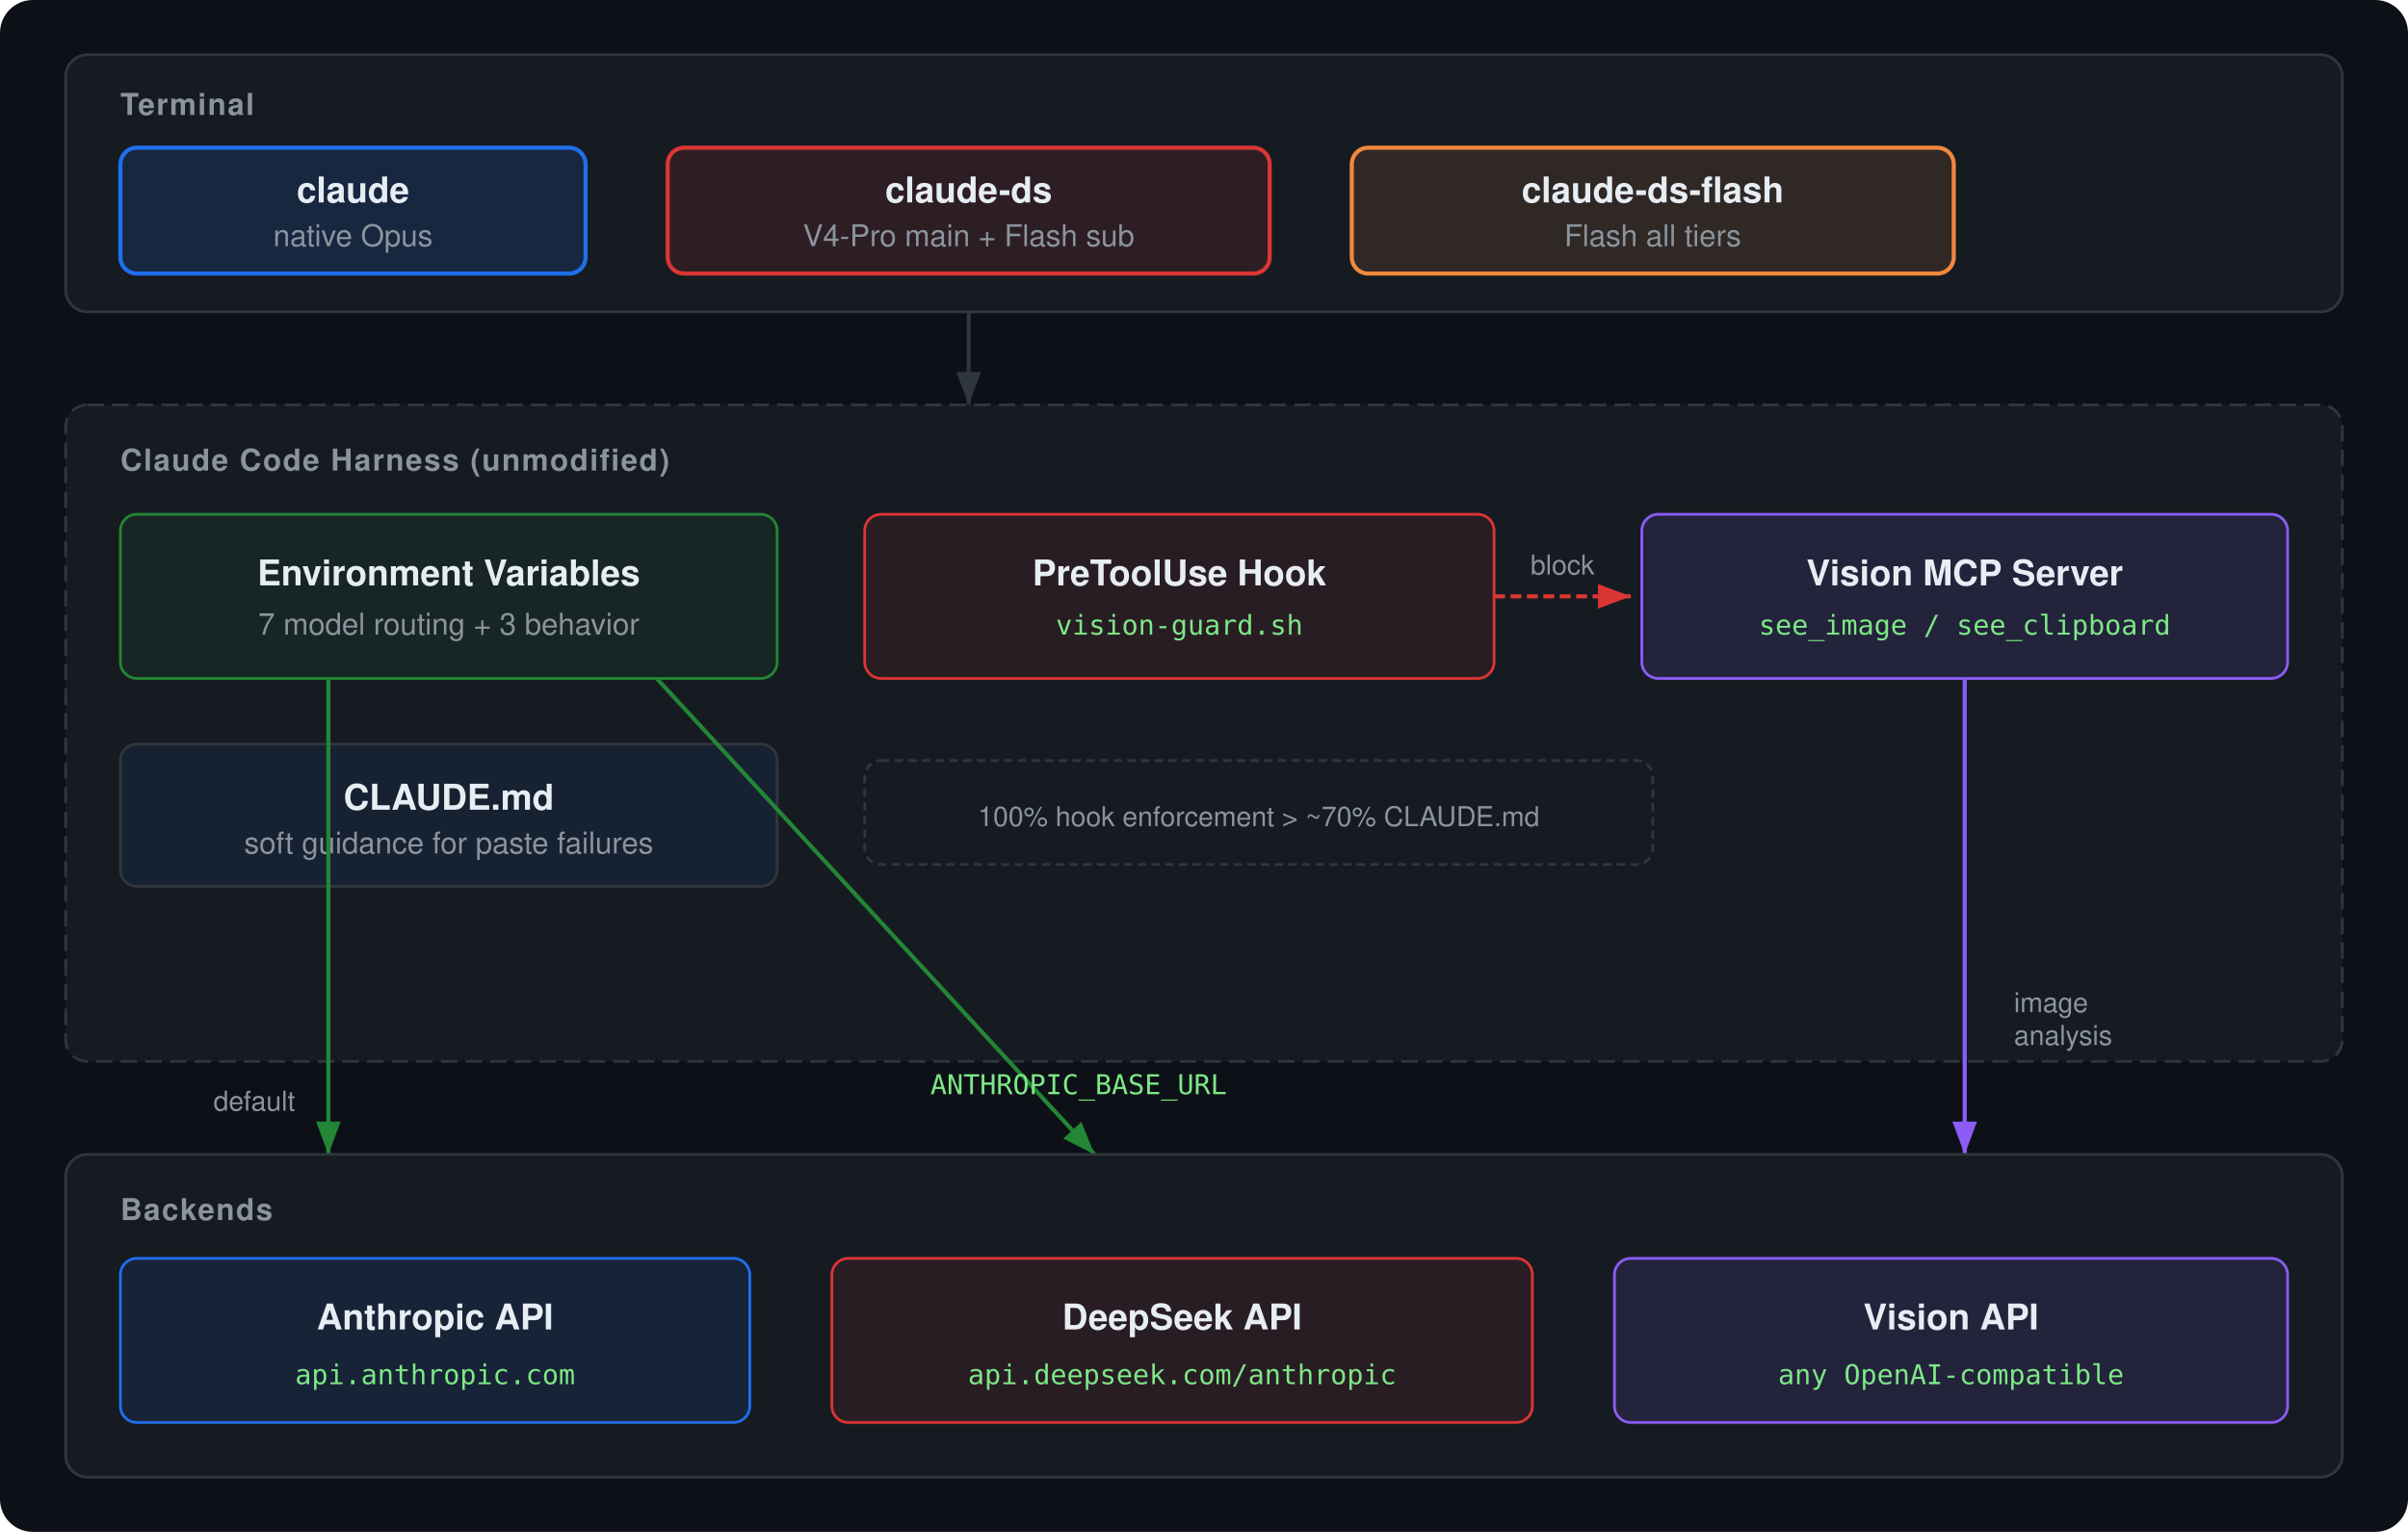
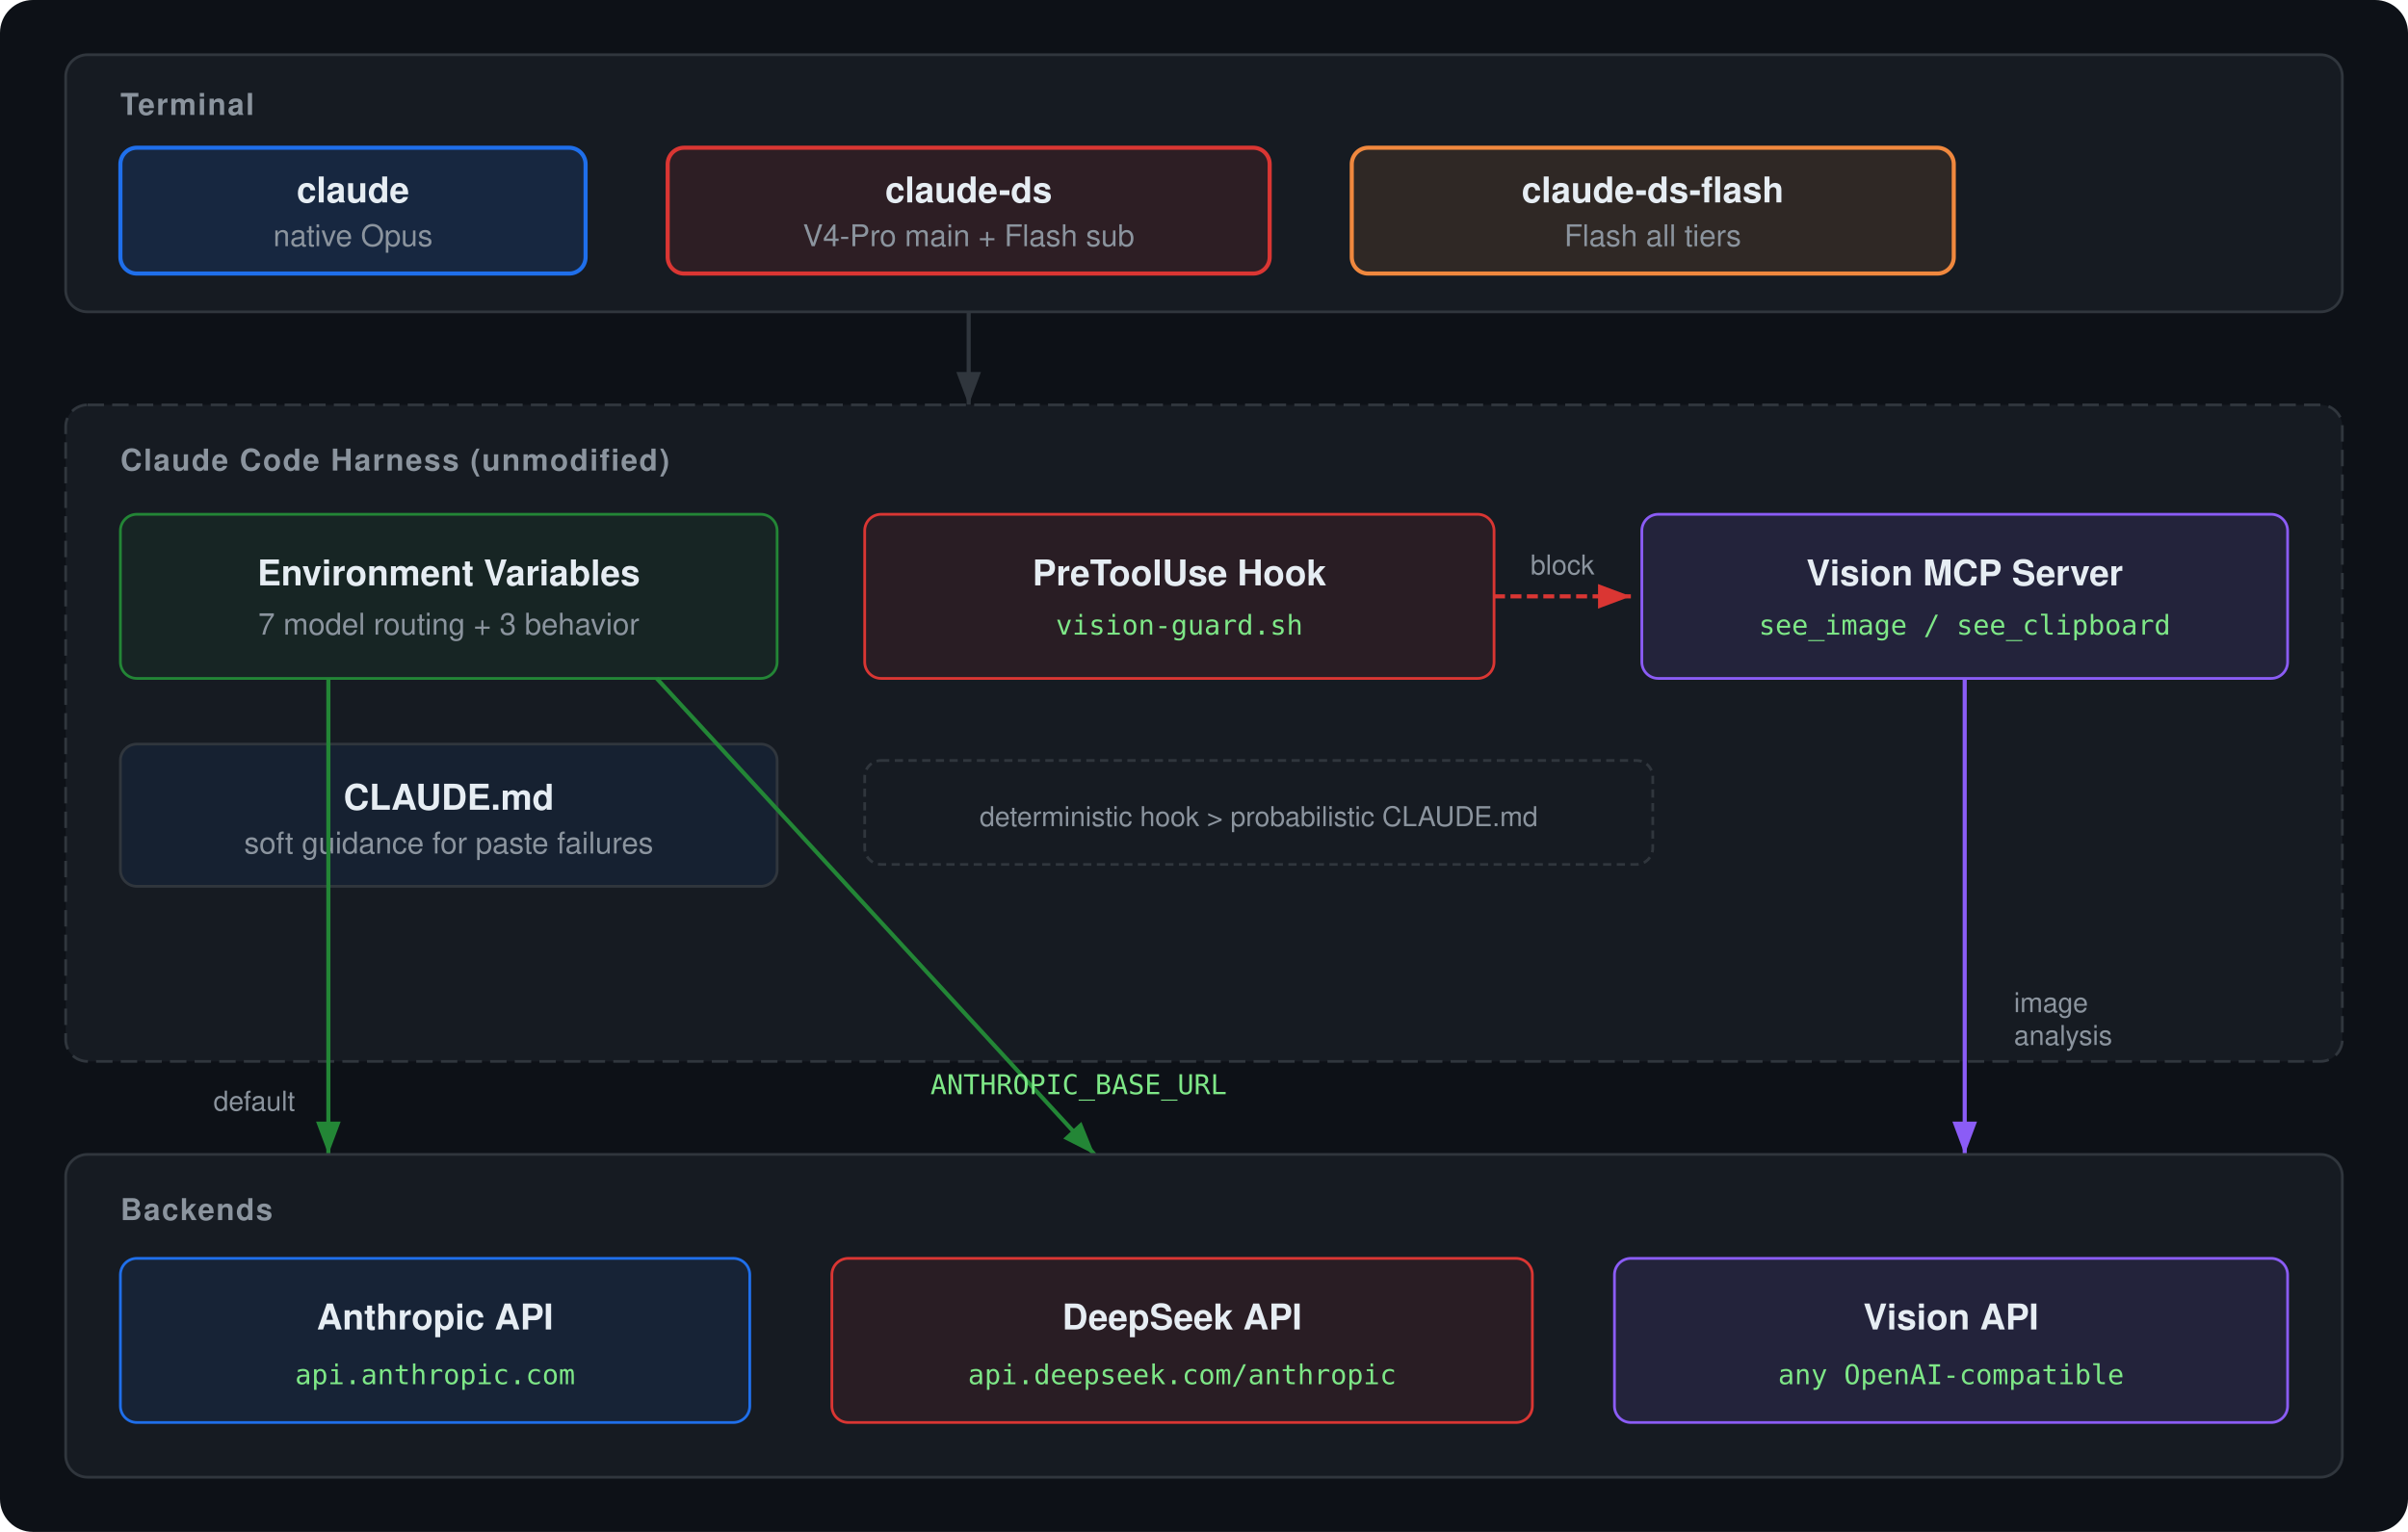
<svg xmlns="http://www.w3.org/2000/svg" viewBox="0 0 880 560" fill="none">
  <style>
    text { font-family: -apple-system, BlinkMacSystemFont, 'Segoe UI', Helvetica, Arial, sans-serif; }
    .title { font-size: 11px; font-weight: 600; fill: #8b949e; letter-spacing: 0.05em; text-transform: uppercase; }
    .label { font-size: 13px; font-weight: 600; fill: #e6edf3; }
    .sublabel { font-size: 11px; fill: #8b949e; }
    .edge-label { font-size: 10px; fill: #8b949e; }
    .code { font-family: 'SF Mono', 'Fira Code', 'Fira Mono', monospace; font-size: 10px; fill: #7ee787; }
    .note { font-size: 10px; fill: #8b949e; }
  </style>
  <rect width="880" height="560" rx="12" fill="#0d1117" />
  <rect x="24" y="20" width="832" height="94" rx="8" fill="#161b22" stroke="#30363d" stroke-width="1" />
  <text x="44" y="42" class="title">Terminal</text>
  <rect x="44" y="54" width="170" height="46" rx="6" fill="#1f6feb" fill-opacity="0.15" stroke="#1f6feb" stroke-width="1.5" />
  <text x="129" y="74" class="label" text-anchor="middle">claude</text>
  <text x="129" y="90" class="sublabel" text-anchor="middle">native Opus</text>
  <rect x="244" y="54" width="220" height="46" rx="6" fill="#da3633" fill-opacity="0.12" stroke="#da3633" stroke-width="1.5" />
  <text x="354" y="74" class="label" text-anchor="middle">claude-ds</text>
  <text x="354" y="90" class="sublabel" text-anchor="middle">V4-Pro main + Flash sub</text>
  <rect x="494" y="54" width="220" height="46" rx="6" fill="#f0883e" fill-opacity="0.12" stroke="#f0883e" stroke-width="1.5" />
  <text x="604" y="74" class="label" text-anchor="middle">claude-ds-flash</text>
  <text x="604" y="90" class="sublabel" text-anchor="middle">Flash all tiers</text>
  <line x1="354" y1="114" x2="354" y2="148" stroke="#30363d" stroke-width="1.5" marker-end="url(#arrow)" />
  <rect x="24" y="148" width="832" height="240" rx="8" fill="#161b22" stroke="#30363d" stroke-width="1" stroke-dasharray="6 3" />
  <text x="44" y="172" class="title">Claude Code Harness (unmodified)</text>
  <rect x="44" y="188" width="240" height="60" rx="6" fill="#238636" fill-opacity="0.1" stroke="#238636" stroke-width="1" />
  <text x="164" y="214" class="label" text-anchor="middle">Environment Variables</text>
  <text x="164" y="232" class="sublabel" text-anchor="middle">7 model routing + 3 behavior</text>
  <rect x="316" y="188" width="230" height="60" rx="6" fill="#da3633" fill-opacity="0.1" stroke="#da3633" stroke-width="1" />
  <text x="431" y="214" class="label" text-anchor="middle">PreToolUse Hook</text>
  <text x="431" y="232" class="code" text-anchor="middle">vision-guard.sh</text>
  <rect x="600" y="188" width="236" height="60" rx="6" fill="#8b5cf6" fill-opacity="0.12" stroke="#8b5cf6" stroke-width="1" />
  <text x="718" y="214" class="label" text-anchor="middle">Vision MCP Server</text>
  <text x="718" y="232" class="code" text-anchor="middle">see_image / see_clipboard</text>
  <line x1="546" y1="218" x2="596" y2="218" stroke="#da3633" stroke-width="1.5" stroke-dasharray="4 2" marker-end="url(#arrow-red)" />
  <text x="571" y="210" class="edge-label" text-anchor="middle" fill="#f85149">block</text>
  <rect x="44" y="272" width="240" height="52" rx="6" fill="#1f6feb" fill-opacity="0.08" stroke="#30363d" stroke-width="1" />
  <text x="164" y="296" class="label" text-anchor="middle">CLAUDE.md</text>
  <text x="164" y="312" class="sublabel" text-anchor="middle">soft guidance for paste failures</text>
  <rect x="316" y="278" width="288" height="38" rx="6" fill="none" stroke="#30363d" stroke-width="1" stroke-dasharray="3 2" />
-   <text x="460" y="302" class="note" text-anchor="middle">100% hook enforcement  &gt;  ~70% CLAUDE.md</text>
+   <text x="460" y="302" class="note" text-anchor="middle">deterministic hook  &gt;  probabilistic CLAUDE.md</text>
  <line x1="120" y1="248" x2="120" y2="422" stroke="#238636" stroke-width="1.5" marker-end="url(#arrow-green)" />
  <text x="78" y="406" class="edge-label">default</text>
  <line x1="240" y1="248" x2="400" y2="422" stroke="#238636" stroke-width="1.5" marker-end="url(#arrow-green)" />
  <text x="340" y="400" class="code">ANTHROPIC_BASE_URL</text>
  <line x1="718" y1="248" x2="718" y2="422" stroke="#8b5cf6" stroke-width="1.5" marker-end="url(#arrow-purple)" />
  <text x="736" y="370" class="edge-label">image</text>
  <text x="736" y="382" class="edge-label">analysis</text>
  <rect x="24" y="422" width="832" height="118" rx="8" fill="#161b22" stroke="#30363d" stroke-width="1" />
  <text x="44" y="446" class="title">Backends</text>
  <rect x="44" y="460" width="230" height="60" rx="6" fill="#1f6feb" fill-opacity="0.1" stroke="#1f6feb" stroke-width="1" />
  <text x="159" y="486" class="label" text-anchor="middle">Anthropic API</text>
  <text x="159" y="506" class="code" text-anchor="middle">api.anthropic.com</text>
  <rect x="304" y="460" width="256" height="60" rx="6" fill="#da3633" fill-opacity="0.1" stroke="#da3633" stroke-width="1" />
  <text x="432" y="486" class="label" text-anchor="middle">DeepSeek API</text>
  <text x="432" y="506" class="code" text-anchor="middle">api.deepseek.com/anthropic</text>
  <rect x="590" y="460" width="246" height="60" rx="6" fill="#8b5cf6" fill-opacity="0.12" stroke="#8b5cf6" stroke-width="1" />
  <text x="713" y="486" class="label" text-anchor="middle">Vision API</text>
  <text x="713" y="506" class="code" text-anchor="middle">any OpenAI-compatible</text>
  <defs>
    <marker id="arrow" markerWidth="8" markerHeight="6" refX="8" refY="3" orient="auto">
      <path d="M0,0 L8,3 L0,6" fill="#30363d" />
    </marker>
    <marker id="arrow-green" markerWidth="8" markerHeight="6" refX="8" refY="3" orient="auto">
      <path d="M0,0 L8,3 L0,6" fill="#238636" />
    </marker>
    <marker id="arrow-red" markerWidth="8" markerHeight="6" refX="8" refY="3" orient="auto">
      <path d="M0,0 L8,3 L0,6" fill="#da3633" />
    </marker>
    <marker id="arrow-purple" markerWidth="8" markerHeight="6" refX="8" refY="3" orient="auto">
      <path d="M0,0 L8,3 L0,6" fill="#8b5cf6" />
    </marker>
  </defs>
</svg>
